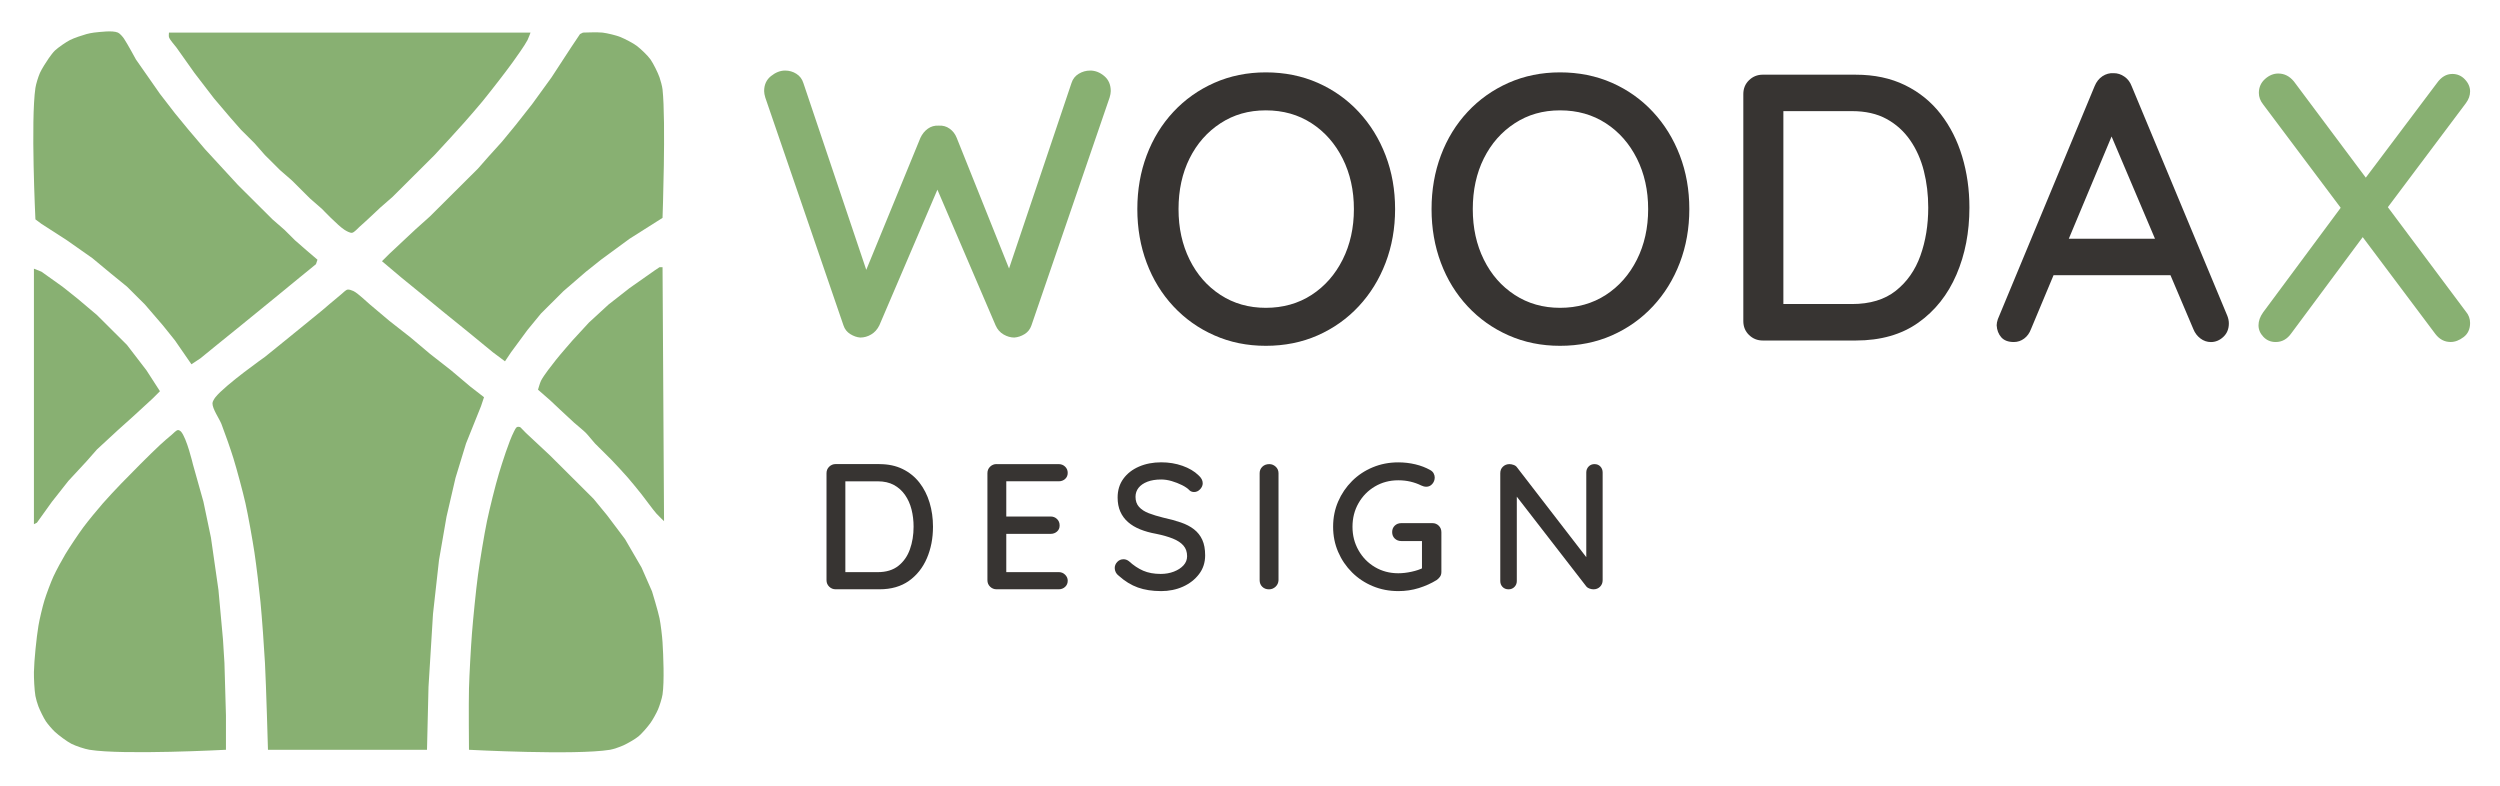
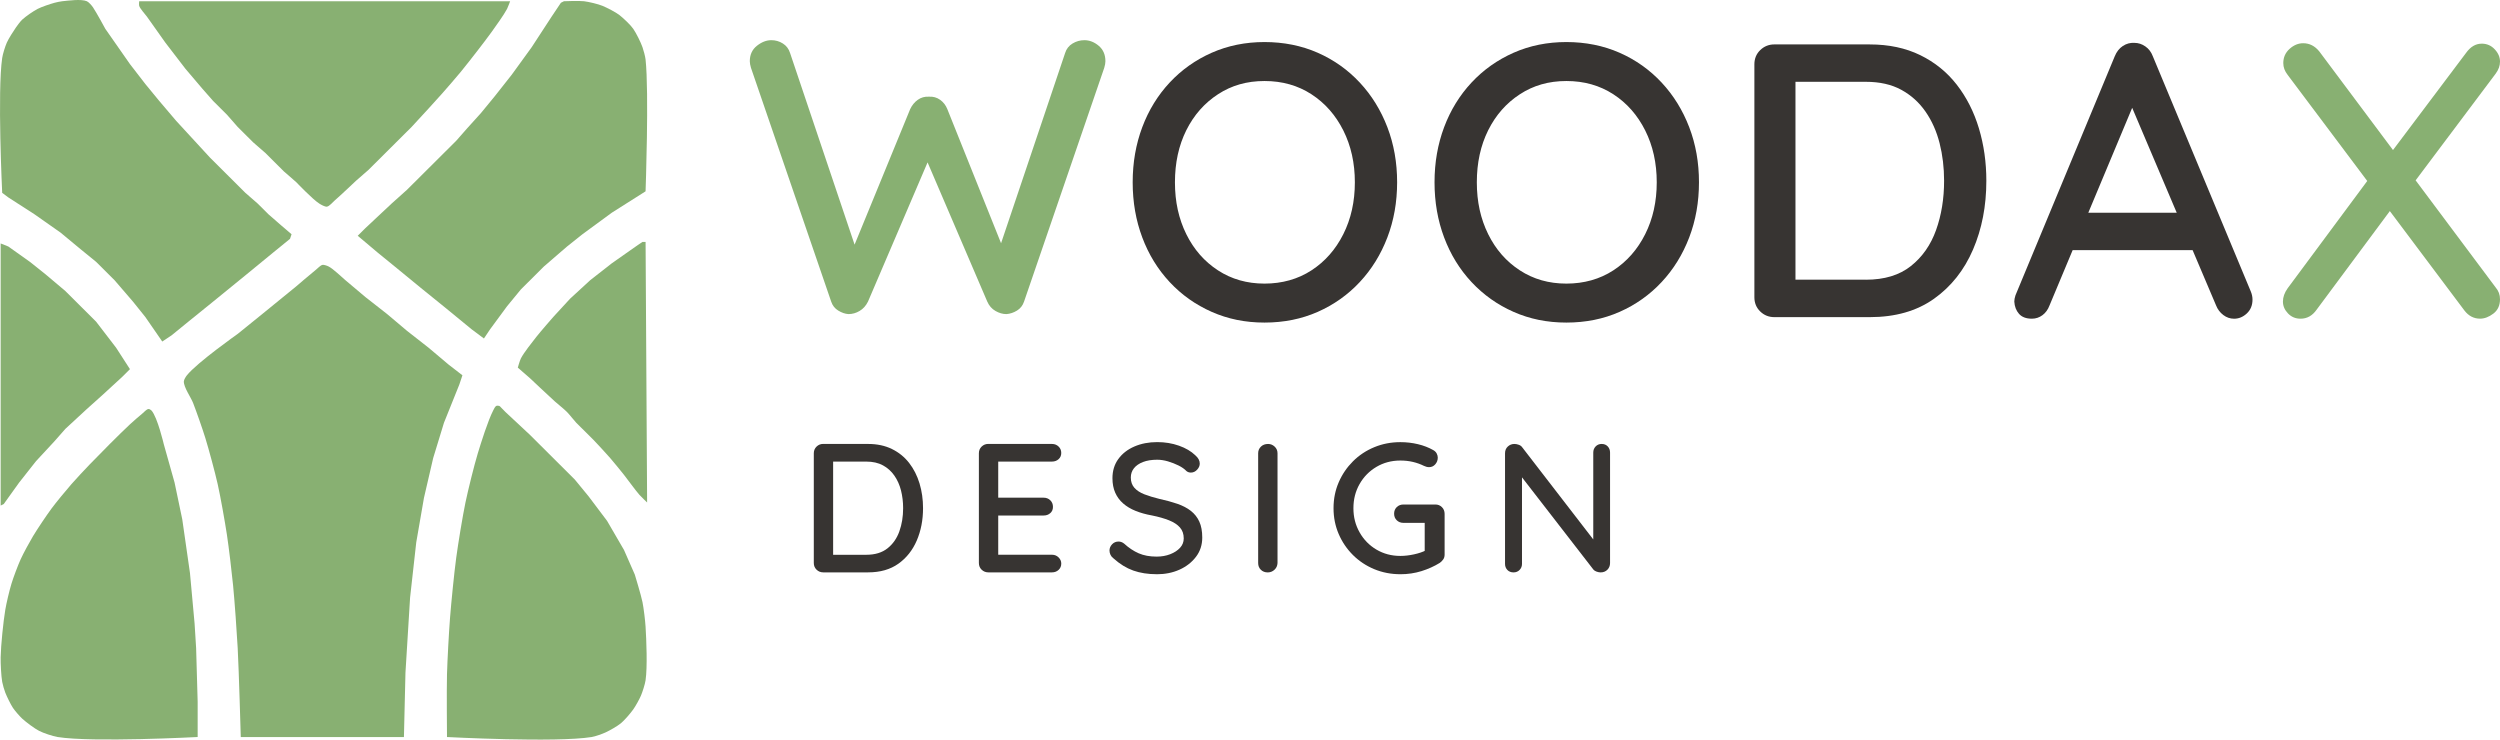
- <svg xmlns="http://www.w3.org/2000/svg" id="logo" viewBox="661 497 1636 514">
+ <svg xmlns="http://www.w3.org/2000/svg" id="logo" viewBox="682.78 517.54 1594.65 471.76">
  <defs>
    <style>
      .cls-1 {
        fill: #373432;
      }

      .cls-2 {
        fill: #88b072;
      }
    </style>
  </defs>
  <g>
    <g>
      <path class="cls-1" d="M1236.53,800.72c5.73,0,10.76,1.07,15.16,3.22,4.39,2.15,8.04,5.12,10.98,8.88,2.94,3.79,5.16,8.16,6.65,13.1,1.49,4.96,2.23,10.19,2.23,15.74,0,7.58-1.33,14.45-4,20.66-2.67,6.21-6.59,11.13-11.74,14.8-5.18,3.67-11.59,5.51-19.27,5.51h-28.67c-1.65,0-3.06-.57-4.23-1.7-1.18-1.13-1.77-2.56-1.77-4.28v-69.98c0-1.72.59-3.14,1.77-4.28,1.18-1.13,2.59-1.7,4.23-1.7h28.67v.02ZM1235.36,871.41c5.57,0,10.06-1.37,13.51-4.1s5.98-6.35,7.57-10.82c1.61-4.49,2.41-9.41,2.41-14.8,0-3.98-.45-7.73-1.35-11.29-.9-3.55-2.31-6.72-4.23-9.47-1.92-2.77-4.35-4.96-7.29-6.56-2.94-1.6-6.49-2.4-10.63-2.4h-22.21l1.06-1.05v61.66l-.71-1.17h21.88Z" />
      <path class="cls-1" d="M1313.16,800.72h40.66c1.65,0,3.04.55,4.18,1.64,1.14,1.09,1.71,2.46,1.71,4.1s-.57,2.97-1.71,3.98c-1.14,1.02-2.53,1.52-4.18,1.52h-35.49l1.18-1.99v26.2l-1.06-1.17h30.08c1.65,0,3.04.55,4.18,1.64s1.71,2.5,1.71,4.22-.57,2.97-1.71,3.98-2.53,1.52-4.18,1.52h-29.84l.82-1.05v27.02l-.82-.94h35.14c1.65,0,3.04.57,4.18,1.7,1.14,1.13,1.71,2.44,1.71,3.92,0,1.64-.57,2.99-1.71,4.04-1.14,1.05-2.53,1.58-4.18,1.58h-40.66c-1.65,0-3.06-.57-4.24-1.7-1.18-1.13-1.76-2.56-1.76-4.28v-69.98c0-1.72.59-3.14,1.76-4.28,1.18-1.13,2.59-1.7,4.24-1.7Z" />
      <path class="cls-1" d="M1420.68,883.81c-5.65,0-10.65-.78-15.04-2.34-4.39-1.56-8.57-4.14-12.57-7.73-.86-.62-1.51-1.39-1.94-2.28-.43-.9-.65-1.82-.65-2.75,0-1.48.55-2.81,1.65-3.98,1.1-1.17,2.47-1.76,4.12-1.76,1.25,0,2.43.43,3.53,1.29,2.98,2.73,6.1,4.8,9.33,6.21,3.25,1.41,7.06,2.11,11.45,2.11,3.14,0,6.02-.51,8.63-1.52,2.63-1.02,4.73-2.38,6.3-4.1,1.57-1.72,2.35-3.71,2.35-5.98,0-2.81-.8-5.14-2.41-6.97-1.6-1.84-3.92-3.36-6.94-4.57-3.02-1.21-6.65-2.25-10.86-3.1-3.92-.7-7.43-1.68-10.51-2.93-3.1-1.25-5.74-2.83-7.92-4.74-2.2-1.91-3.88-4.2-5.06-6.85-1.18-2.66-1.77-5.74-1.77-9.24,0-4.76,1.26-8.85,3.76-12.28,2.51-3.44,5.92-6.09,10.22-7.95,4.31-1.87,9.16-2.81,14.57-2.81,4.94,0,9.55.76,13.87,2.28,4.31,1.52,7.78,3.57,10.45,6.15,1.88,1.64,2.82,3.4,2.82,5.27,0,1.41-.57,2.71-1.7,3.92-1.14,1.21-2.45,1.82-3.94,1.82-1.09,0-2.04-.31-2.82-.94-1.26-1.33-2.94-2.52-5.06-3.57-2.12-1.05-4.37-1.93-6.76-2.64-2.39-.7-4.69-1.05-6.88-1.05-3.53,0-6.55.49-9.06,1.46-2.51.98-4.43,2.3-5.76,3.98-1.33,1.68-2,3.65-2,5.92,0,2.66.76,4.84,2.29,6.56s3.67,3.1,6.41,4.16c2.74,1.05,5.88,2.01,9.39,2.87,4.31.94,8.15,1.99,11.57,3.16,3.41,1.17,6.3,2.68,8.63,4.51,2.35,1.84,4.16,4.12,5.4,6.85,1.26,2.73,1.88,6.13,1.88,10.17,0,4.69-1.33,8.79-4,12.28-2.66,3.51-6.17,6.25-10.51,8.2-4.33,1.95-9.18,2.93-14.51,2.93l.06-.02Z" />
      <path class="cls-1" d="M1497.66,876.68c-.08,1.72-.73,3.14-1.94,4.28-1.22,1.13-2.65,1.7-4.3,1.7-1.8,0-3.27-.57-4.41-1.7-1.14-1.13-1.7-2.56-1.7-4.28v-69.98c0-1.72.59-3.14,1.77-4.28,1.17-1.13,2.7-1.7,4.58-1.7,1.57,0,2.96.57,4.18,1.7,1.21,1.13,1.82,2.56,1.82,4.28v69.98Z" />
      <path class="cls-1" d="M1576.04,883.81c-5.96,0-11.5-1.07-16.68-3.22-5.18-2.15-9.69-5.15-13.57-9-3.88-3.87-6.92-8.32-9.1-13.4-2.19-5.08-3.3-10.56-3.3-16.5s1.1-11.42,3.3-16.5c2.19-5.08,5.23-9.53,9.1-13.4,3.88-3.87,8.41-6.87,13.57-9,5.18-2.15,10.72-3.22,16.68-3.22,3.84,0,7.55.43,11.16,1.29,3.61.86,6.84,2.11,9.74,3.75,1.02.55,1.77,1.27,2.24,2.17.47.9.7,1.78.7,2.64,0,1.64-.53,3.07-1.59,4.28-1.06,1.21-2.37,1.82-3.94,1.82-.55,0-1.12-.08-1.7-.23-.59-.16-1.12-.35-1.59-.59-2.19-1.09-4.55-1.93-7.05-2.52-2.51-.59-5.18-.88-7.98-.88-5.65,0-10.72,1.35-15.28,4.04-4.55,2.69-8.13,6.35-10.74,10.93-2.63,4.61-3.94,9.74-3.94,15.45s1.31,10.74,3.94,15.39c2.62,4.65,6.22,8.32,10.74,10.99,4.55,2.69,9.63,4.04,15.28,4.04,2.74,0,5.65-.33,8.69-1,3.06-.66,5.65-1.54,7.76-2.64l-.94,3.16v-22.24l1.88,1.64h-15.39c-1.73,0-3.16-.55-4.3-1.64-1.13-1.09-1.7-2.5-1.7-4.22s.57-3.12,1.7-4.22c1.14-1.09,2.57-1.64,4.3-1.64h20.33c1.65,0,3.04.57,4.18,1.7,1.14,1.13,1.7,2.56,1.7,4.28v25.97c0,1.25-.31,2.3-.94,3.16-.63.86-1.34,1.56-2.12,2.11-3.53,2.19-7.44,3.94-11.68,5.27-4.28,1.33-8.75,1.99-13.46,1.99v-.02Z" />
      <path class="cls-1" d="M1704.47,800.72c1.57,0,2.84.53,3.83,1.58.98,1.05,1.47,2.36,1.47,3.92v70.45c0,1.72-.57,3.14-1.7,4.28-1.14,1.13-2.57,1.7-4.3,1.7-.79,0-1.63-.16-2.53-.47-.91-.31-1.59-.74-2.06-1.29l-48.29-62.37,2.71-1.52v60.26c0,1.48-.51,2.75-1.53,3.81-1.02,1.05-2.31,1.58-3.88,1.58s-2.96-.53-3.94-1.58c-.98-1.05-1.47-2.32-1.47-3.81v-70.57c0-1.8.59-3.24,1.77-4.33,1.18-1.09,2.59-1.64,4.23-1.64.87,0,1.79.18,2.76.53.98.35,1.71.88,2.18,1.58l47.11,61.08-1.77,1.64v-59.34c0-1.56.52-2.87,1.53-3.92,1.02-1.05,2.31-1.58,3.88-1.58v.02Z" />
    </g>
    <g>
      <path class="cls-2" d="M1374.41,543.17c3.33,0,6.41,1.21,9.24,3.61,2.82,2.4,4.23,5.68,4.23,9.82,0,1.15-.25,2.58-.75,4.22l-51.15,149.1c-.84,2.48-2.33,4.39-4.49,5.72-2.16,1.33-4.41,2.07-6.74,2.25-2.33,0-4.67-.66-6.98-1.99-2.33-1.33-4.08-3.32-5.24-5.96l-39.43-91.95,2.25,1-38.92,90.95c-1.33,2.66-3.12,4.65-5.37,5.96-2.25,1.33-4.61,1.99-7.12,1.99-2.16-.16-4.33-.92-6.49-2.25-2.16-1.33-3.67-3.22-4.49-5.72l-51.16-149.1c-.49-1.66-.75-3.07-.75-4.22,0-4.14,1.49-7.42,4.49-9.82,3-2.4,6.08-3.61,9.24-3.61,2.67,0,5.12.7,7.35,2.11,2.25,1.41,3.78,3.44,4.61,6.09l43.17,128.23h-4.49l37.92-92.44c1.16-2.48,2.78-4.47,4.86-5.96,2.08-1.48,4.45-2.15,7.12-1.99,2.67-.16,5.04.49,7.12,1.99,2.08,1.48,3.63,3.48,4.61,5.96l35.94,89.7-3.74,1.99,42.92-127.47c.82-2.66,2.41-4.69,4.74-6.09,2.33-1.41,4.82-2.11,7.49-2.11v-.02Z" />
      <path class="cls-1" d="M1573.95,633.83c0,12.59-2.08,24.31-6.23,35.17-4.16,10.86-10.02,20.35-17.59,28.45-7.57,8.12-16.51,14.45-26.82,19.02-10.32,4.55-21.63,6.83-33.94,6.83s-23.37-2.28-33.68-6.83c-10.32-4.55-19.26-10.9-26.83-19.02-7.57-8.12-13.39-17.59-17.47-28.45-4.08-10.86-6.12-22.57-6.12-35.17s2.04-24.31,6.12-35.17c4.08-10.86,9.9-20.33,17.47-28.45,7.57-8.12,16.51-14.45,26.83-19.02,10.31-4.55,21.54-6.83,33.68-6.83s23.63,2.28,33.94,6.83c10.31,4.55,19.25,10.9,26.82,19.02,7.57,8.12,13.43,17.61,17.59,28.45,4.16,10.86,6.23,22.57,6.23,35.17ZM1546.99,633.83c0-12.26-2.45-23.28-7.35-33.06-4.9-9.76-11.68-17.48-20.33-23.1-8.65-5.62-18.63-8.45-29.95-8.45s-21.03,2.81-29.68,8.45c-8.65,5.64-15.39,13.3-20.22,22.98-4.82,9.69-7.23,20.76-7.23,33.18s2.41,23.28,7.23,33.06c4.83,9.78,11.58,17.48,20.22,23.1,8.65,5.64,18.54,8.45,29.68,8.45s21.29-2.81,29.95-8.45c8.65-5.62,15.43-13.34,20.33-23.1,4.9-9.76,7.35-20.8,7.35-33.06Z" />
      <path class="cls-1" d="M1766.49,633.83c0,12.59-2.08,24.31-6.23,35.17-4.16,10.86-10.02,20.35-17.59,28.45-7.57,8.12-16.5,14.45-26.82,19.02-10.31,4.55-21.63,6.83-33.94,6.83s-23.38-2.28-33.69-6.83c-10.31-4.55-19.25-10.9-26.82-19.02-7.57-8.12-13.4-17.59-17.47-28.45-4.08-10.86-6.12-22.57-6.12-35.17s2.04-24.31,6.12-35.17c4.08-10.86,9.9-20.33,17.47-28.45,7.57-8.12,16.51-14.45,26.82-19.02,10.31-4.55,21.55-6.83,33.69-6.83s23.63,2.28,33.94,6.83c10.32,4.55,19.25,10.9,26.82,19.02,7.57,8.12,13.43,17.61,17.59,28.45,4.16,10.86,6.23,22.57,6.23,35.17ZM1739.55,633.83c0-12.26-2.45-23.28-7.35-33.06-4.9-9.76-11.68-17.48-20.33-23.1-8.65-5.62-18.63-8.45-29.95-8.45s-21.03,2.81-29.68,8.45c-8.65,5.64-15.39,13.3-20.22,22.98-4.82,9.69-7.23,20.76-7.23,33.18s2.41,23.28,7.23,33.06c4.83,9.78,11.58,17.48,20.22,23.1,8.65,5.64,18.54,8.45,29.68,8.45s21.29-2.81,29.95-8.45c8.65-5.62,15.43-13.34,20.33-23.1,4.9-9.76,7.35-20.8,7.35-33.06Z" />
      <path class="cls-1" d="M1875.43,545.88c12.14,0,22.86,2.28,32.19,6.83,9.31,4.55,17.1,10.86,23.33,18.88,6.23,8.04,10.94,17.32,14.1,27.83,3.16,10.52,4.74,21.65,4.74,33.43,0,16.07-2.82,30.7-8.49,43.86-5.66,13.16-13.97,23.65-24.95,31.44-10.98,7.79-24.63,11.68-40.92,11.68h-60.88c-3.49,0-6.49-1.19-8.98-3.61-2.48-2.4-3.74-5.43-3.74-9.08v-148.58c0-3.65,1.26-6.66,3.74-9.08,2.49-2.4,5.49-3.61,8.98-3.61h60.88v.02ZM1872.94,695.96c11.8,0,21.37-2.89,28.69-8.69,7.31-5.8,12.68-13.45,16.09-22.98,3.41-9.53,5.12-19.99,5.12-31.44,0-8.45-.96-16.44-2.87-23.98-1.92-7.54-4.9-14.25-8.98-20.13-4.08-5.88-9.23-10.52-15.46-13.92-6.23-3.4-13.76-5.1-22.59-5.1h-47.15l2.25-2.25v130.96l-1.49-2.48h46.41-.02Z" />
      <path class="cls-1" d="M2046.22,578.18l-56.13,134.18c-1,2.66-2.49,4.73-4.49,6.21s-4.23,2.25-6.74,2.25c-3.67,0-6.41-1.03-8.24-3.1-1.82-2.07-2.82-4.69-3-7.83,0-1.15.26-2.48.75-3.98l63.37-152.58c1.16-2.81,2.87-4.98,5.12-6.46,2.26-1.48,4.71-2.15,7.36-1.99,2.48,0,4.82.74,6.97,2.25,2.16,1.48,3.75,3.57,4.75,6.21l62.62,150.33c.66,1.66,1,3.32,1,4.98,0,3.65-1.22,6.58-3.63,8.83-2.41,2.25-5.12,3.36-8.12,3.36-2.49,0-4.78-.78-6.87-2.36-2.08-1.58-3.62-3.61-4.6-6.09l-56.65-133.44,6.49-.74h.04ZM2000.07,677.08l11.23-23.86h70.61l4.23,23.86h-86.07Z" />
      <path class="cls-2" d="M2150.18,720.82c-3.16,0-5.83-1.11-7.98-3.36s-3.23-4.76-3.23-7.58,1-5.62,3-8.45l52.9-71.31,13.72,20.13-48.15,64.85c-2.67,3.81-6.08,5.72-10.24,5.72h-.02ZM2151.92,545.12c4,0,7.4,1.74,10.24,5.21l112.52,150.59c1.83,2.15,2.75,4.65,2.75,7.46,0,3.98-1.41,7.05-4.23,9.2-2.83,2.15-5.67,3.22-8.49,3.22-4,0-7.32-1.74-9.98-5.21l-112.78-150.33c-1.83-2.32-2.75-4.8-2.75-7.46,0-3.65,1.34-6.66,4-9.08,2.67-2.4,5.57-3.61,8.72-3.61v.02ZM2265.71,545.38c3.34,0,6.12,1.21,8.35,3.61,2.26,2.4,3.37,5.02,3.37,7.83,0,2.66-.92,5.21-2.75,7.69l-52.39,69.83-14.22-19.62,47.66-63.36c2.83-3.98,6.16-5.96,9.98-5.96l-.02-.02Z" />
    </g>
  </g>
  <g>
    <path class="cls-2" d="M888.39,686.5c.99-.2,3.02.53,3.93.98,3.11,1.56,8.12,6.58,10.8,8.8,3.21,2.66,12.76,10.76,12.76,10.76l13.75,10.76,12.76,10.76,13.75,10.76,12.76,10.76,8.84,6.84-1.96,5.87-9.82,24.44-6.87,22.49-5.89,25.42-4.91,28.36-3.93,35.2-2.95,47.91-.98,41.07h-104.07s-1.2-42.54-1.96-56.71c-.54-10.03-1.97-30.09-2.95-40.09-.79-8.09-2.71-24.23-3.93-32.27-1.23-8.11-4.09-24.27-5.89-32.27-1.66-7.41-5.62-22.08-7.85-29.33-1.75-5.69-5.69-16.94-7.85-22.49-1.35-3.47-6-9.96-5.89-13.69.03-1.09,1.28-3.06,1.96-3.91,6.54-8.15,32.4-26.4,32.4-26.4l15.71-12.71,21.6-17.6s9.49-8.16,12.76-10.76c.96-.76,2.73-2.69,3.93-2.93Z" />
    <path class="cls-2" d="M722.47,518.33c3.91-.39,12.1-1.56,15.71,0,1.27.55,3.15,2.76,3.93,3.91,2.21,3.27,7.85,13.69,7.85,13.69l15.71,22.49,9.82,12.71,8.84,10.76,10.8,12.71,21.6,23.47,22.58,22.49,7.85,6.84,6.87,6.84,7.85,6.84,6.87,5.87-.98,2.93-10.8,8.8-16.69,13.69-21.6,17.6-15.71,12.71-10.8,8.8-5.89,3.91-10.8-15.64-7.85-9.78-11.78-13.69-11.78-11.73-10.8-8.8-11.78-9.78-16.69-11.73-16.69-10.76-3.93-2.93s-3.14-64.76,0-86.04c.37-2.53,1.91-7.44,2.95-9.78,1.16-2.61,4.26-7.44,5.89-9.78.9-1.29,2.78-3.82,3.93-4.89,2.19-2.04,7.16-5.47,9.82-6.84s8.03-3.14,10.8-3.91c1.21-.34,3.66-.85,4.91-.98Z" />
    <path class="cls-2" d="M1042.53,518.33s9.6-.39,12.76,0,8.98,1.78,11.78,2.93,8.37,3.99,10.8,5.87,7.06,6.24,8.84,8.8c1.87,2.7,4.82,8.63,5.89,11.73.66,1.91,1.75,5.82,1.96,7.82,2.28,20.9,0,84.09,0,84.09l-21.6,13.69-18.65,13.69-9.82,7.82-14.73,12.71-14.73,14.67-8.84,10.76-10.8,14.67-3.93,5.87-7.85-5.87-16.69-13.69-15.71-12.71-16.69-13.69-10.8-8.8-12.76-10.76,4.91-4.89,16.69-15.64,9.82-8.8,31.42-31.29,6.87-7.82,8.84-9.78,8.84-10.76,10.8-13.69,12.76-17.6,12.76-19.56,5.89-8.8,1.96-.98Z" />
    <path class="cls-2" d="M999.33,776.46c.43-.23,1.51-.18,1.96,0,.37.14.87.79,1.15,1.07.71.69,2.78,2.84,2.78,2.84l15.71,14.67,28.47,28.36,8.84,10.76,11.78,15.64,10.8,18.58,6.87,15.64s4.01,13.12,4.91,17.6c.78,3.86,1.72,11.71,1.96,15.64.53,8.54,1.25,25.76,0,34.22-.37,2.53-1.95,7.43-2.95,9.78s-3.45,6.75-4.91,8.8c-1.71,2.4-5.58,6.92-7.85,8.8s-7.22,4.68-9.82,5.87c-2.12.97-6.54,2.56-8.84,2.93-22.78,3.68-92.29,0-92.29,0,0,0-.27-30.07,0-40.09.25-9.05,1.25-27.15,1.96-36.18.75-9.55,2.64-28.64,3.93-38.13,1.19-8.84,4.07-26.47,5.89-35.2,1.65-7.89,5.51-23.57,7.85-31.29,2.12-6.96,6.49-20.91,9.82-27.38.4-.78,1.18-2.52,1.96-2.93Z" />
    <path class="cls-2" d="M777.45,778.41c.55-.05,1.6.57,1.96.98,3.82,4.27,7.85,21.51,7.85,21.51l6.87,24.44,4.91,23.47,4.91,34.22,2.95,32.27.98,15.64.98,34.22v22.49s-67.29,3.56-89.34,0c-3.06-.5-9.02-2.5-11.78-3.91-2.97-1.52-8.35-5.57-10.8-7.82-1.66-1.53-4.64-4.97-5.89-6.84-1.52-2.28-3.91-7.23-4.91-9.78-.65-1.66-1.66-5.09-1.96-6.84-.67-3.86-1.05-11.73-.98-15.64.13-7.61,1.7-22.8,2.95-30.31.7-4.21,2.68-12.54,3.93-16.62s4.16-11.84,5.89-15.64,5.71-11.1,7.85-14.67c2.73-4.54,8.63-13.34,11.78-17.6,3-4.06,9.45-11.84,12.76-15.64,2.84-3.27,8.77-9.59,11.78-12.71,6.25-6.48,18.94-19.28,25.53-25.42,1.91-1.78,5.83-5.21,7.85-6.84.95-.77,2.71-2.82,3.93-2.93Z" />
    <path class="cls-2" d="M771.56,518.33h236.61s-1.35,3.72-1.96,4.89c-2.06,3.9-7.26,11.07-9.82,14.67-2.13,2.99-6.59,8.82-8.84,11.73-2.66,3.45-8.03,10.32-10.8,13.69-2.87,3.48-8.79,10.3-11.78,13.69-2.18,2.47-6.62,7.34-8.84,9.78-2.69,2.95-10.8,11.73-10.8,11.73l-27.49,27.38-7.85,6.84s-10.19,9.66-13.74,12.71c-1.19,1.02-3.36,3.68-4.91,3.91-1.31.19-3.79-1.25-4.91-1.96-4.25-2.69-14.73-13.69-14.73-13.69l-7.85-6.84-11.78-11.73-7.85-6.84-9.82-9.78-6.87-7.82-8.84-8.8-6.87-7.82-10.8-12.71-12.76-16.62s-8.82-12.47-11.78-16.62c-1.22-1.71-4.26-4.84-4.91-6.84-.22-.7,0-2.93,0-2.93Z" />
    <path class="cls-2" d="M1092.61,671.84h1.96l.98,166.22s-3.76-3.59-4.91-4.89c-2.66-3.01-7.32-9.57-9.82-12.71-2.17-2.72-6.55-8.13-8.84-10.76-2.62-3.01-8.04-8.86-10.8-11.73-1.68-1.75-5.15-5.14-6.87-6.84-.29-.29-.88-.85-1.17-1.14-.2-.2-.6-.62-.8-.82-.27-.27-.81-.81-1.08-1.07-.22-.22-.67-.65-.89-.88-1.54-1.65-4.31-5.23-5.89-6.84-1.82-1.86-5.92-5.1-7.85-6.84-3.99-3.6-15.71-14.67-15.71-14.67l-7.85-6.84s1.26-4.49,1.96-5.87c1.92-3.75,7.23-10.37,9.82-13.69s10.8-12.71,10.8-12.71l10.8-11.73,12.76-11.73,13.75-10.76,16.69-11.73,2.95-1.96Z" />
    <path class="cls-2" d="M683.19,672.82l4.91,1.96,13.75,9.78,9.82,7.82,12.76,10.76,19.64,19.56,12.76,16.62,8.84,13.69-4.91,4.89-12.76,11.73-9.82,8.8-13.75,12.71-6.87,7.82-11.78,12.71-10.8,13.69-9.82,13.69-1.96.98v-167.2Z" />
  </g>
</svg>
